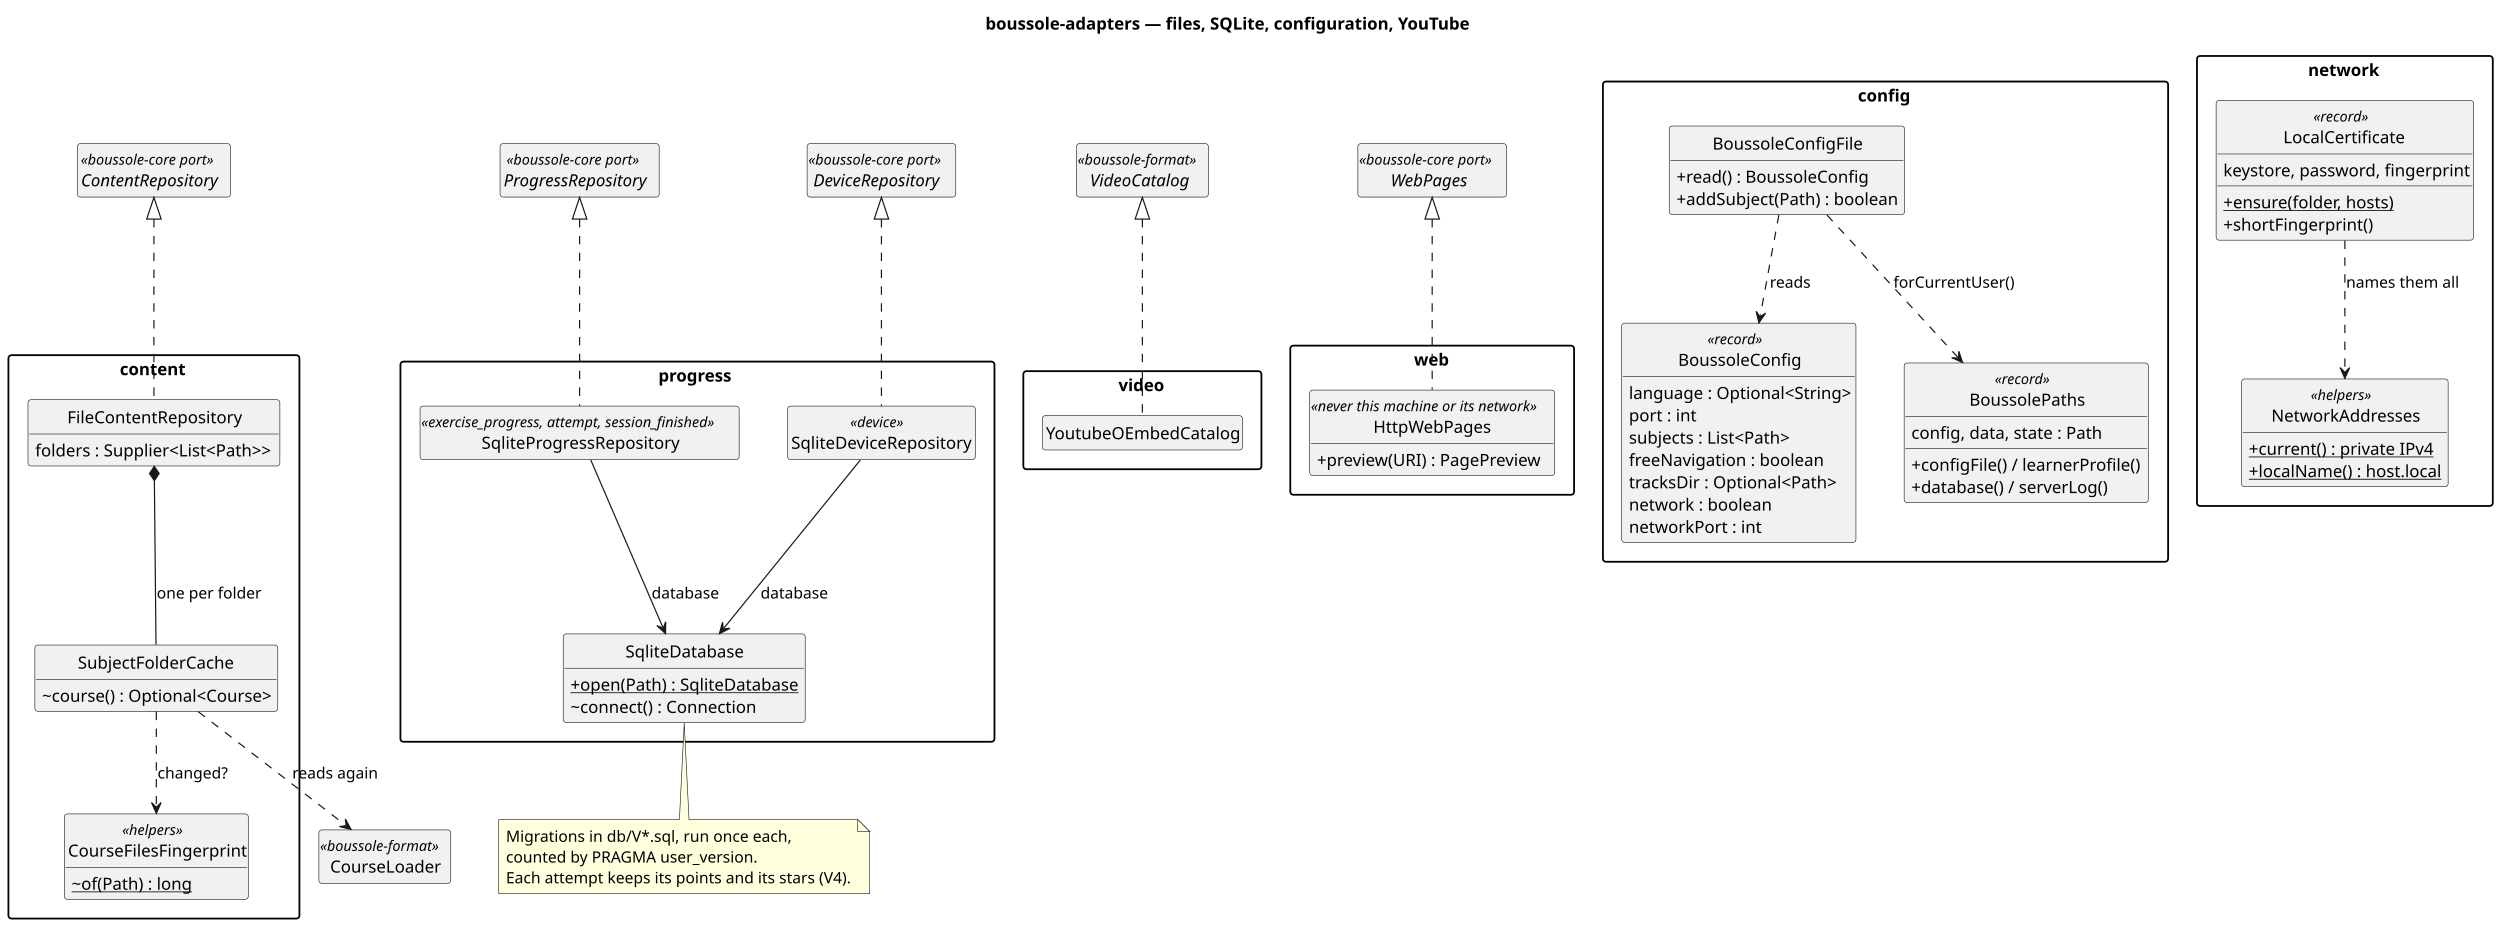
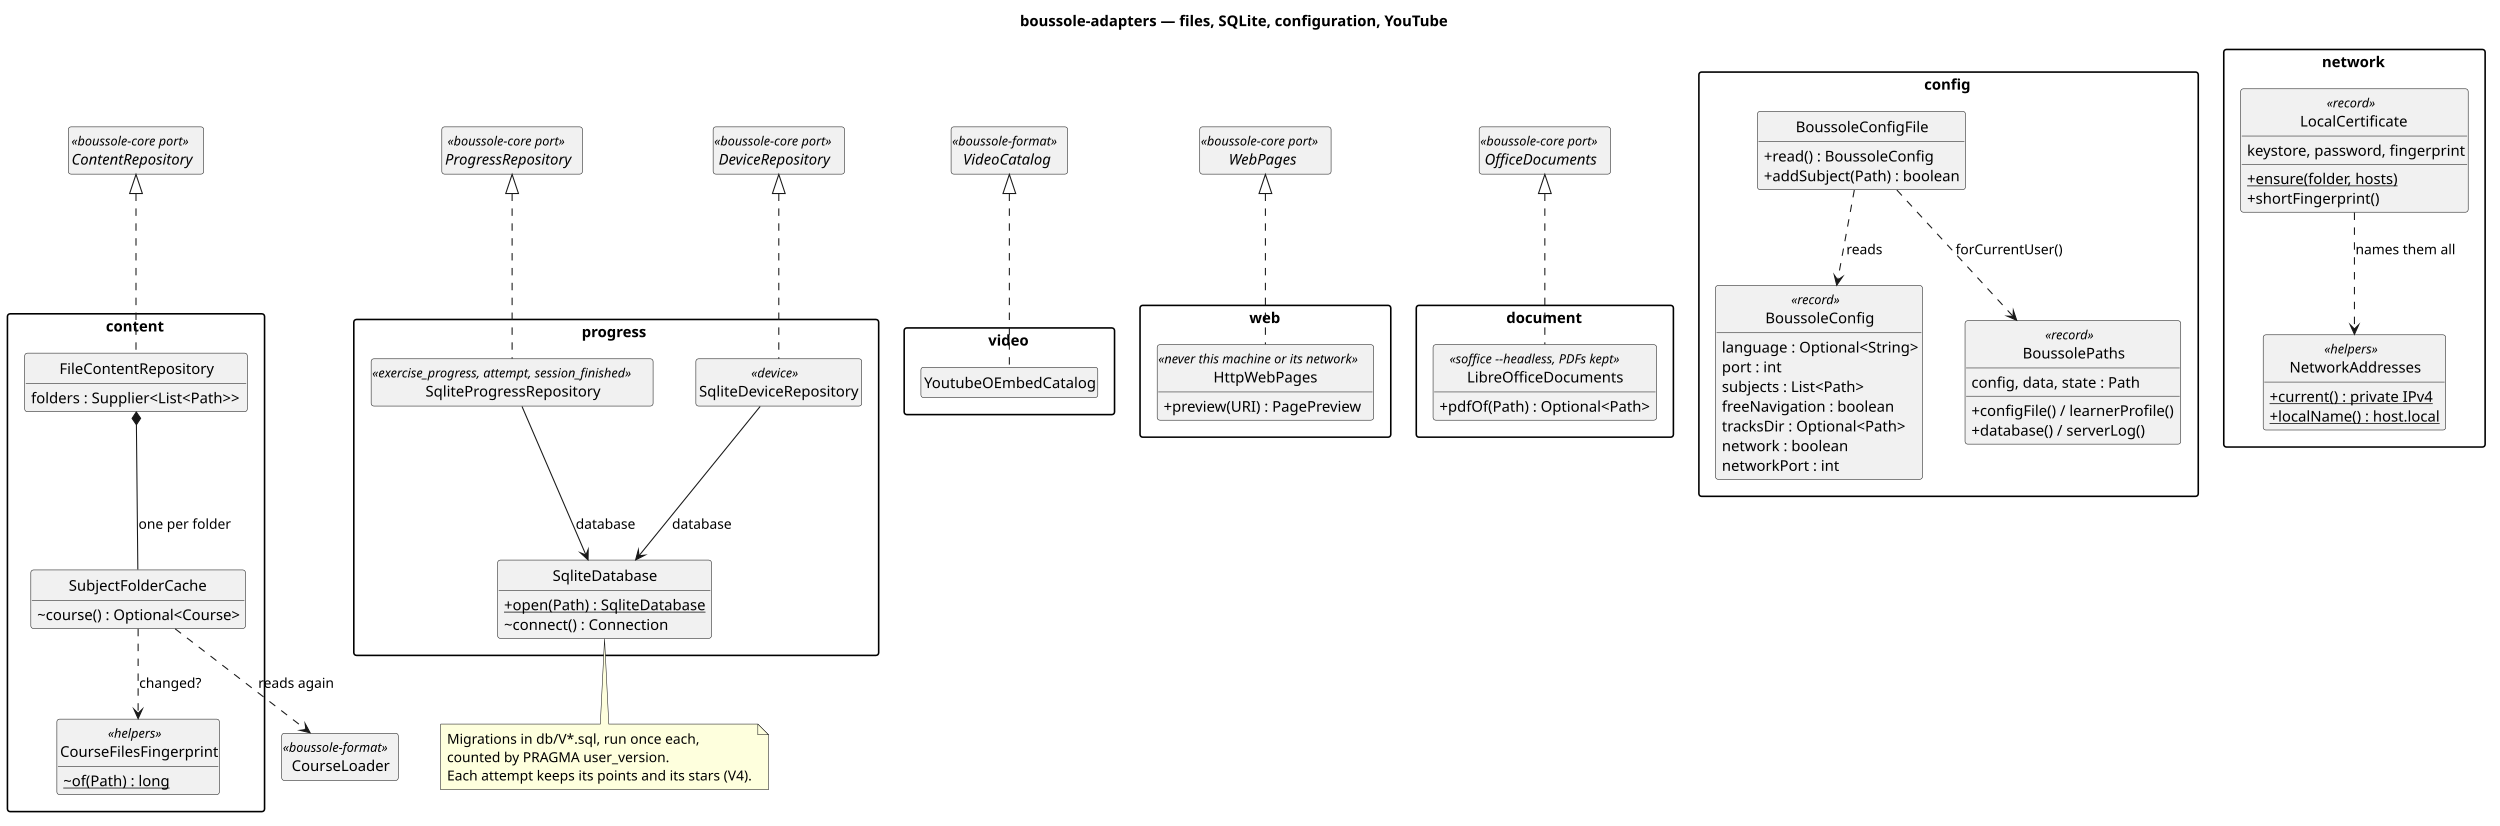
- <svg xmlns="http://www.w3.org/2000/svg" contentStyleType="text/css" data-diagram-type="CLASS" height="769px" preserveAspectRatio="none" style="width:2079px;height:769px;background:#FFFFFF;" version="1.1" viewBox="0 0 2079 769" width="2079px" zoomAndPan="magnify">
+ <svg xmlns="http://www.w3.org/2000/svg" contentStyleType="text/css" data-diagram-type="CLASS" height="777px" preserveAspectRatio="none" style="width:2353px;height:777px;background:#FFFFFF;" version="1.1" viewBox="0 0 2353 777" width="2353px" zoomAndPan="magnify">
  <defs />
  <g>
    <g class="title" data-source-line="7">
-       <text fill="#000000" font-family="sans-serif" font-size="14" font-weight="bold" lengthAdjust="spacing" textLength="426.06" x="819.47" y="24.616">boussole-adapters — files, SQLite, configuration, YouTube</text>
-     </g>
-     <g class="cluster" data-qualified-name="content" data-source-line="9" id="ent0002">
+       <text fill="#000000" font-family="sans-serif" font-size="14" font-weight="700" lengthAdjust="spacing" textLength="426.06" x="959.97" y="24.616">boussole-adapters — files, SQLite, configuration, YouTube</text>
+     </g>
+     <g class="cluster" data-qualified-name="content" data-source-line="9" id="ent0001">
      <rect fill="none" height="468.51" rx="2.5" ry="2.5" style="stroke:#000000;stroke-width:1.5;" width="242" x="7" y="295.374" />
-       <text fill="#000000" font-family="sans-serif" font-size="14" font-weight="bold" lengthAdjust="spacing" textLength="56.71" x="99.645" y="311.99">content</text>
-     </g>
-     <g class="cluster" data-qualified-name="progress" data-source-line="21" id="ent0006">
+       <text fill="#000000" font-family="sans-serif" font-size="14" font-weight="700" lengthAdjust="spacing" textLength="56.71" x="99.645" y="311.99">content</text>
+     </g>
+     <g class="cluster" data-qualified-name="progress" data-source-line="21" id="ent0005">
      <rect fill="none" height="316.14" rx="2.5" ry="2.5" style="stroke:#000000;stroke-width:1.5;" width="494" x="333" y="300.704" />
-       <text fill="#000000" font-family="sans-serif" font-size="14" font-weight="bold" lengthAdjust="spacing" textLength="64.974" x="547.513" y="317.32">progress</text>
-     </g>
-     <g class="cluster" data-qualified-name="config" data-source-line="30" id="ent0010">
-       <rect fill="none" height="399.35" rx="2.5" ry="2.5" style="stroke:#000000;stroke-width:1.5;" width="470" x="1333" y="67.804" />
-       <text fill="#000000" font-family="sans-serif" font-size="14" font-weight="bold" lengthAdjust="spacing" textLength="45.913" x="1545.044" y="84.42">config</text>
-     </g>
-     <g class="cluster" data-qualified-name="network" data-source-line="51" id="ent0014">
-       <rect fill="none" height="374.18" rx="2.5" ry="2.5" style="stroke:#000000;stroke-width:1.5;" width="246" x="1827" y="46.564" />
-       <text fill="#000000" font-family="sans-serif" font-size="14" font-weight="bold" lengthAdjust="spacing" textLength="61.218" x="1919.391" y="63.18">network</text>
-     </g>
-     <g class="cluster" data-qualified-name="video" data-source-line="63" id="ent0017">
+       <text fill="#000000" font-family="sans-serif" font-size="14" font-weight="700" lengthAdjust="spacing" textLength="64.974" x="547.513" y="317.32">progress</text>
+     </g>
+     <g class="cluster" data-qualified-name="config" data-source-line="30" id="ent0009">
+       <rect fill="none" height="399.35" rx="2.5" ry="2.5" style="stroke:#000000;stroke-width:1.5;" width="470" x="1599" y="67.804" />
+       <text fill="#000000" font-family="sans-serif" font-size="14" font-weight="700" lengthAdjust="spacing" textLength="45.913" x="1811.044" y="84.42">config</text>
+     </g>
+     <g class="cluster" data-qualified-name="network" data-source-line="51" id="ent0013">
+       <rect fill="none" height="374.18" rx="2.5" ry="2.5" style="stroke:#000000;stroke-width:1.5;" width="246" x="2093" y="46.564" />
+       <text fill="#000000" font-family="sans-serif" font-size="14" font-weight="700" lengthAdjust="spacing" textLength="61.218" x="2185.391" y="63.18">network</text>
+     </g>
+     <g class="cluster" data-qualified-name="video" data-source-line="63" id="ent0016">
      <rect fill="none" height="81.57" rx="2.5" ry="2.5" style="stroke:#000000;stroke-width:1.5;" width="198" x="851" y="308.654" />
-       <text fill="#000000" font-family="sans-serif" font-size="14" font-weight="bold" lengthAdjust="spacing" textLength="39.763" x="930.118" y="325.27">video</text>
-     </g>
-     <g class="cluster" data-qualified-name="web" data-source-line="67" id="ent0019">
+       <text fill="#000000" font-family="sans-serif" font-size="14" font-weight="700" lengthAdjust="spacing" textLength="39.763" x="930.118" y="325.27">video</text>
+     </g>
+     <g class="cluster" data-qualified-name="document" data-source-line="67" id="ent0018">
+       <rect fill="none" height="124.04" rx="2.5" ry="2.5" style="stroke:#000000;stroke-width:1.5;" width="242" x="1333" y="287.424" />
+       <text fill="#000000" font-family="sans-serif" font-size="14" font-weight="700" lengthAdjust="spacing" textLength="72.534" x="1417.733" y="304.04">document</text>
+     </g>
+     <g class="cluster" data-qualified-name="web" data-source-line="73" id="ent0020">
      <rect fill="none" height="124.04" rx="2.5" ry="2.5" style="stroke:#000000;stroke-width:1.5;" width="236" x="1073" y="287.424" />
-       <text fill="#000000" font-family="sans-serif" font-size="14" font-weight="bold" lengthAdjust="spacing" textLength="30.32" x="1175.84" y="304.04">web</text>
-     </g>
-     <g class="entity" data-qualified-name="content.FileContentRepository" data-source-line="10" id="ent0003">
+       <text fill="#000000" font-family="sans-serif" font-size="14" font-weight="700" lengthAdjust="spacing" textLength="30.32" x="1175.84" y="304.04">web</text>
+     </g>
+     <g class="entity" data-qualified-name="content.FileContentRepository" data-source-line="10" id="ent0002">
      <rect fill="#F1F1F1" height="55.128" rx="2.5" ry="2.5" style="stroke:#181818;stroke-width:0.5;" width="209.469" x="23.27" y="332.374" />
      <text fill="#000000" font-family="sans-serif" font-size="14" lengthAdjust="spacing" textLength="144.157" x="55.926" y="351.99">FileContentRepository</text>
      <line style="stroke:#181818;stroke-width:0.5;" x1="24.27" x2="231.739" y1="360.938" y2="360.938" />
      <text fill="#000000" font-family="sans-serif" font-size="14" lengthAdjust="spacing" textLength="197.469" x="29.27" y="379.554">folders : Supplier&lt;List&lt;Path&gt;&gt;</text>
    </g>
-     <g class="entity" data-qualified-name="content.SubjectFolderCache" data-source-line="13" id="ent0004">
+     <g class="entity" data-qualified-name="content.SubjectFolderCache" data-source-line="13" id="ent0003">
      <rect fill="#F1F1F1" height="55.128" rx="2.5" ry="2.5" style="stroke:#181818;stroke-width:0.5;" width="201.979" x="29.01" y="536.434" />
      <text fill="#000000" font-family="sans-serif" font-size="14" lengthAdjust="spacing" textLength="130.577" x="64.711" y="556.05">SubjectFolderCache</text>
      <line style="stroke:#181818;stroke-width:0.5;" x1="30.01" x2="229.989" y1="564.998" y2="564.998" />
      <text fill="#000000" font-family="sans-serif" font-size="14" lengthAdjust="spacing" textLength="189.979" x="35.01" y="583.614">~course() : Optional&lt;Course&gt;</text>
    </g>
-     <g class="entity" data-qualified-name="content.CourseFilesFingerprint" data-source-line="16" id="ent0005">
+     <g class="entity" data-qualified-name="content.CourseFilesFingerprint" data-source-line="16" id="ent0004">
      <rect fill="#F1F1F1" height="71.04" rx="2.5" ry="2.5" style="stroke:#181818;stroke-width:0.5;" width="152.944" x="53.53" y="676.844" />
      <text fill="#000000" font-family="sans-serif" font-size="12" font-style="italic" lengthAdjust="spacing" textLength="56.832" x="101.585" y="694.372">«helpers»</text>
      <text fill="#000000" font-family="sans-serif" font-size="14" lengthAdjust="spacing" textLength="146.944" x="56.53" y="712.372">CourseFilesFingerprint</text>
      <line style="stroke:#181818;stroke-width:0.5;" x1="54.53" x2="205.474" y1="721.32" y2="721.32" />
      <text fill="#000000" font-family="sans-serif" font-size="14" lengthAdjust="spacing" text-decoration="underline" textLength="98.98" x="59.53" y="739.936">~of(Path) : long</text>
    </g>
-     <g class="entity" data-qualified-name="progress.SqliteProgressRepository" data-source-line="22" id="ent0007">
+     <g class="entity" data-qualified-name="progress.SqliteProgressRepository" data-source-line="22" id="ent0006">
      <rect fill="#F1F1F1" height="44.476" rx="2.5" ry="2.5" style="stroke:#181818;stroke-width:0.5;" width="265.366" x="349.32" y="337.704" />
      <text fill="#000000" font-family="sans-serif" font-size="12" font-style="italic" lengthAdjust="spacing" textLength="263.366" x="350.32" y="355.232">«exercise_progress, attempt, session_finished»</text>
      <text fill="#000000" font-family="sans-serif" font-size="14" lengthAdjust="spacing" textLength="163.099" x="400.453" y="373.232">SqliteProgressRepository</text>
    </g>
-     <g class="entity" data-qualified-name="progress.SqliteDeviceRepository" data-source-line="23" id="ent0008">
+     <g class="entity" data-qualified-name="progress.SqliteDeviceRepository" data-source-line="23" id="ent0007">
      <rect fill="#F1F1F1" height="44.476" rx="2.5" ry="2.5" style="stroke:#181818;stroke-width:0.5;" width="156.107" x="654.95" y="337.704" />
      <text fill="#000000" font-family="sans-serif" font-size="12" font-style="italic" lengthAdjust="spacing" textLength="51.948" x="707.029" y="355.232">«device»</text>
      <text fill="#000000" font-family="sans-serif" font-size="14" lengthAdjust="spacing" textLength="150.107" x="657.95" y="373.232">SqliteDeviceRepository</text>
    </g>
-     <g class="entity" data-qualified-name="progress.SqliteDatabase" data-source-line="24" id="ent0009">
+     <g class="entity" data-qualified-name="progress.SqliteDatabase" data-source-line="24" id="ent0008">
      <rect fill="#F1F1F1" height="73.692" rx="2.5" ry="2.5" style="stroke:#181818;stroke-width:0.5;" width="201.223" x="468.39" y="527.154" />
      <text fill="#000000" font-family="sans-serif" font-size="14" lengthAdjust="spacing" textLength="97.818" x="520.093" y="546.77">SqliteDatabase</text>
      <line style="stroke:#181818;stroke-width:0.5;" x1="469.39" x2="668.613" y1="555.718" y2="555.718" />
      <text fill="#000000" font-family="sans-serif" font-size="14" lengthAdjust="spacing" text-decoration="underline" textLength="189.223" x="474.39" y="574.334">+open(Path) : SqliteDatabase</text>
      <text fill="#000000" font-family="sans-serif" font-size="14" lengthAdjust="spacing" textLength="154.601" x="474.39" y="592.898">~connect() : Connection</text>
    </g>
-     <g class="entity" data-qualified-name="config.BoussoleConfigFile" data-source-line="31" id="ent0011">
-       <rect fill="#F1F1F1" height="73.692" rx="2.5" ry="2.5" style="stroke:#181818;stroke-width:0.5;" width="195.721" x="1388.14" y="104.804" />
-       <text fill="#000000" font-family="sans-serif" font-size="14" lengthAdjust="spacing" textLength="123.76" x="1424.121" y="124.42">BoussoleConfigFile</text>
-       <line style="stroke:#181818;stroke-width:0.5;" x1="1389.14" x2="1582.861" y1="133.368" y2="133.368" />
-       <text fill="#000000" font-family="sans-serif" font-size="14" lengthAdjust="spacing" textLength="159.487" x="1394.14" y="151.984">+read() : BoussoleConfig</text>
-       <text fill="#000000" font-family="sans-serif" font-size="14" lengthAdjust="spacing" textLength="183.721" x="1394.14" y="170.548">+addSubject(Path) : boolean</text>
-     </g>
-     <g class="entity" data-qualified-name="config.BoussoleConfig" data-source-line="35" id="ent0012">
-       <rect fill="#F1F1F1" height="182.423" rx="2.5" ry="2.5" style="stroke:#181818;stroke-width:0.5;" width="194.783" x="1348.61" y="268.724" />
-       <text fill="#000000" font-family="sans-serif" font-size="12" font-style="italic" lengthAdjust="spacing" textLength="52.248" x="1419.878" y="286.252">«record»</text>
-       <text fill="#000000" font-family="sans-serif" font-size="14" lengthAdjust="spacing" textLength="100.968" x="1395.518" y="304.252">BoussoleConfig</text>
-       <line style="stroke:#181818;stroke-width:0.5;" x1="1349.61" x2="1542.393" y1="313.2" y2="313.2" />
-       <text fill="#000000" font-family="sans-serif" font-size="14" lengthAdjust="spacing" textLength="182.783" x="1354.61" y="331.816">language : Optional&lt;String&gt;</text>
-       <text fill="#000000" font-family="sans-serif" font-size="14" lengthAdjust="spacing" textLength="55.636" x="1354.61" y="350.38">port : int</text>
-       <text fill="#000000" font-family="sans-serif" font-size="14" lengthAdjust="spacing" textLength="135.673" x="1354.61" y="368.944">subjects : List&lt;Path&gt;</text>
-       <text fill="#000000" font-family="sans-serif" font-size="14" lengthAdjust="spacing" textLength="158.745" x="1354.61" y="387.508">freeNavigation : boolean</text>
-       <text fill="#000000" font-family="sans-serif" font-size="14" lengthAdjust="spacing" textLength="172.675" x="1354.61" y="406.072">tracksDir : Optional&lt;Path&gt;</text>
-       <text fill="#000000" font-family="sans-serif" font-size="14" lengthAdjust="spacing" textLength="116.494" x="1354.61" y="424.635">network : boolean</text>
-       <text fill="#000000" font-family="sans-serif" font-size="14" lengthAdjust="spacing" textLength="109.046" x="1354.61" y="443.199">networkPort : int</text>
-     </g>
-     <g class="entity" data-qualified-name="config.BoussolePaths" data-source-line="44" id="ent0013">
-       <rect fill="#F1F1F1" height="116.168" rx="2.5" ry="2.5" style="stroke:#181818;stroke-width:0.5;" width="203.029" x="1583.49" y="301.854" />
-       <text fill="#000000" font-family="sans-serif" font-size="12" font-style="italic" lengthAdjust="spacing" textLength="52.248" x="1658.88" y="319.382">«record»</text>
-       <text fill="#000000" font-family="sans-serif" font-size="14" lengthAdjust="spacing" textLength="94.612" x="1637.699" y="337.382">BoussolePaths</text>
-       <line style="stroke:#181818;stroke-width:0.5;" x1="1584.49" x2="1785.519" y1="346.33" y2="346.33" />
-       <text fill="#000000" font-family="sans-serif" font-size="14" lengthAdjust="spacing" textLength="158.633" x="1589.49" y="364.946">config, data, state : Path</text>
-       <line style="stroke:#181818;stroke-width:0.5;" x1="1584.49" x2="1785.519" y1="372.894" y2="372.894" />
-       <text fill="#000000" font-family="sans-serif" font-size="14" lengthAdjust="spacing" textLength="191.029" x="1589.49" y="391.51">+configFile() / learnerProfile()</text>
-       <text fill="#000000" font-family="sans-serif" font-size="14" lengthAdjust="spacing" textLength="163.701" x="1589.49" y="410.074">+database() / serverLog()</text>
-     </g>
-     <g class="entity" data-qualified-name="network.NetworkAddresses" data-source-line="52" id="ent0015">
-       <rect fill="#F1F1F1" height="89.604" rx="2.5" ry="2.5" style="stroke:#181818;stroke-width:0.5;" width="171.754" x="1864.12" y="315.134" />
-       <text fill="#000000" font-family="sans-serif" font-size="12" font-style="italic" lengthAdjust="spacing" textLength="56.832" x="1921.581" y="332.662">«helpers»</text>
-       <text fill="#000000" font-family="sans-serif" font-size="14" lengthAdjust="spacing" textLength="122.303" x="1888.845" y="350.662">NetworkAddresses</text>
-       <line style="stroke:#181818;stroke-width:0.5;" x1="1865.12" x2="2034.873" y1="359.61" y2="359.61" />
-       <text fill="#000000" font-family="sans-serif" font-size="14" lengthAdjust="spacing" text-decoration="underline" textLength="153.705" x="1870.12" y="378.226">+current() : private IPv4</text>
-       <text fill="#000000" font-family="sans-serif" font-size="14" lengthAdjust="spacing" text-decoration="underline" textLength="159.754" x="1870.12" y="396.79">+localName() : host.local</text>
-     </g>
-     <g class="entity" data-qualified-name="network.LocalCertificate" data-source-line="56" id="ent0016">
-       <rect fill="#F1F1F1" height="116.168" rx="2.5" ry="2.5" style="stroke:#181818;stroke-width:0.5;" width="214.131" x="1842.93" y="83.564" />
-       <text fill="#000000" font-family="sans-serif" font-size="12" font-style="italic" lengthAdjust="spacing" textLength="52.248" x="1923.871" y="101.092">«record»</text>
-       <text fill="#000000" font-family="sans-serif" font-size="14" lengthAdjust="spacing" textLength="102.424" x="1898.784" y="119.092">LocalCertificate</text>
-       <line style="stroke:#181818;stroke-width:0.5;" x1="1843.93" x2="2056.061" y1="128.04" y2="128.04" />
-       <text fill="#000000" font-family="sans-serif" font-size="14" lengthAdjust="spacing" textLength="202.131" x="1848.93" y="146.656">keystore, password, fingerprint</text>
-       <line style="stroke:#181818;stroke-width:0.5;" x1="1843.93" x2="2056.061" y1="154.604" y2="154.604" />
-       <text fill="#000000" font-family="sans-serif" font-size="14" lengthAdjust="spacing" text-decoration="underline" textLength="142.142" x="1848.93" y="173.22">+ensure(folder, hosts)</text>
-       <text fill="#000000" font-family="sans-serif" font-size="14" lengthAdjust="spacing" textLength="122.528" x="1848.93" y="191.784">+shortFingerprint()</text>
-     </g>
-     <g class="entity" data-qualified-name="video.YoutubeOEmbedCatalog" data-source-line="64" id="ent0018">
+     <g class="entity" data-qualified-name="config.BoussoleConfigFile" data-source-line="31" id="ent0010">
+       <rect fill="#F1F1F1" height="73.692" rx="2.5" ry="2.5" style="stroke:#181818;stroke-width:0.5;" width="195.721" x="1654.14" y="104.804" />
+       <text fill="#000000" font-family="sans-serif" font-size="14" lengthAdjust="spacing" textLength="123.76" x="1690.121" y="124.42">BoussoleConfigFile</text>
+       <line style="stroke:#181818;stroke-width:0.5;" x1="1655.14" x2="1848.861" y1="133.368" y2="133.368" />
+       <text fill="#000000" font-family="sans-serif" font-size="14" lengthAdjust="spacing" textLength="159.487" x="1660.14" y="151.984">+read() : BoussoleConfig</text>
+       <text fill="#000000" font-family="sans-serif" font-size="14" lengthAdjust="spacing" textLength="183.721" x="1660.14" y="170.548">+addSubject(Path) : boolean</text>
+     </g>
+     <g class="entity" data-qualified-name="config.BoussoleConfig" data-source-line="35" id="ent0011">
+       <rect fill="#F1F1F1" height="182.423" rx="2.5" ry="2.5" style="stroke:#181818;stroke-width:0.5;" width="194.783" x="1614.61" y="268.724" />
+       <text fill="#000000" font-family="sans-serif" font-size="12" font-style="italic" lengthAdjust="spacing" textLength="52.248" x="1685.878" y="286.252">«record»</text>
+       <text fill="#000000" font-family="sans-serif" font-size="14" lengthAdjust="spacing" textLength="100.968" x="1661.518" y="304.252">BoussoleConfig</text>
+       <line style="stroke:#181818;stroke-width:0.5;" x1="1615.61" x2="1808.393" y1="313.2" y2="313.2" />
+       <text fill="#000000" font-family="sans-serif" font-size="14" lengthAdjust="spacing" textLength="182.783" x="1620.61" y="331.816">language : Optional&lt;String&gt;</text>
+       <text fill="#000000" font-family="sans-serif" font-size="14" lengthAdjust="spacing" textLength="55.636" x="1620.61" y="350.38">port : int</text>
+       <text fill="#000000" font-family="sans-serif" font-size="14" lengthAdjust="spacing" textLength="135.673" x="1620.61" y="368.944">subjects : List&lt;Path&gt;</text>
+       <text fill="#000000" font-family="sans-serif" font-size="14" lengthAdjust="spacing" textLength="158.745" x="1620.61" y="387.508">freeNavigation : boolean</text>
+       <text fill="#000000" font-family="sans-serif" font-size="14" lengthAdjust="spacing" textLength="172.675" x="1620.61" y="406.072">tracksDir : Optional&lt;Path&gt;</text>
+       <text fill="#000000" font-family="sans-serif" font-size="14" lengthAdjust="spacing" textLength="116.494" x="1620.61" y="424.635">network : boolean</text>
+       <text fill="#000000" font-family="sans-serif" font-size="14" lengthAdjust="spacing" textLength="109.046" x="1620.61" y="443.199">networkPort : int</text>
+     </g>
+     <g class="entity" data-qualified-name="config.BoussolePaths" data-source-line="44" id="ent0012">
+       <rect fill="#F1F1F1" height="116.168" rx="2.5" ry="2.5" style="stroke:#181818;stroke-width:0.5;" width="203.029" x="1849.49" y="301.854" />
+       <text fill="#000000" font-family="sans-serif" font-size="12" font-style="italic" lengthAdjust="spacing" textLength="52.248" x="1924.88" y="319.382">«record»</text>
+       <text fill="#000000" font-family="sans-serif" font-size="14" lengthAdjust="spacing" textLength="94.612" x="1903.699" y="337.382">BoussolePaths</text>
+       <line style="stroke:#181818;stroke-width:0.5;" x1="1850.49" x2="2051.519" y1="346.33" y2="346.33" />
+       <text fill="#000000" font-family="sans-serif" font-size="14" lengthAdjust="spacing" textLength="158.633" x="1855.49" y="364.946">config, data, state : Path</text>
+       <line style="stroke:#181818;stroke-width:0.5;" x1="1850.49" x2="2051.519" y1="372.894" y2="372.894" />
+       <text fill="#000000" font-family="sans-serif" font-size="14" lengthAdjust="spacing" textLength="191.029" x="1855.49" y="391.51">+configFile() / learnerProfile()</text>
+       <text fill="#000000" font-family="sans-serif" font-size="14" lengthAdjust="spacing" textLength="163.701" x="1855.49" y="410.074">+database() / serverLog()</text>
+     </g>
+     <g class="entity" data-qualified-name="network.NetworkAddresses" data-source-line="52" id="ent0014">
+       <rect fill="#F1F1F1" height="89.604" rx="2.5" ry="2.5" style="stroke:#181818;stroke-width:0.5;" width="171.754" x="2130.12" y="315.134" />
+       <text fill="#000000" font-family="sans-serif" font-size="12" font-style="italic" lengthAdjust="spacing" textLength="56.832" x="2187.581" y="332.662">«helpers»</text>
+       <text fill="#000000" font-family="sans-serif" font-size="14" lengthAdjust="spacing" textLength="122.303" x="2154.845" y="350.662">NetworkAddresses</text>
+       <line style="stroke:#181818;stroke-width:0.5;" x1="2131.12" x2="2300.874" y1="359.61" y2="359.61" />
+       <text fill="#000000" font-family="sans-serif" font-size="14" lengthAdjust="spacing" text-decoration="underline" textLength="153.705" x="2136.12" y="378.226">+current() : private IPv4</text>
+       <text fill="#000000" font-family="sans-serif" font-size="14" lengthAdjust="spacing" text-decoration="underline" textLength="159.754" x="2136.12" y="396.79">+localName() : host.local</text>
+     </g>
+     <g class="entity" data-qualified-name="network.LocalCertificate" data-source-line="56" id="ent0015">
+       <rect fill="#F1F1F1" height="116.168" rx="2.5" ry="2.5" style="stroke:#181818;stroke-width:0.5;" width="214.131" x="2108.93" y="83.564" />
+       <text fill="#000000" font-family="sans-serif" font-size="12" font-style="italic" lengthAdjust="spacing" textLength="52.248" x="2189.871" y="101.092">«record»</text>
+       <text fill="#000000" font-family="sans-serif" font-size="14" lengthAdjust="spacing" textLength="102.424" x="2164.784" y="119.092">LocalCertificate</text>
+       <line style="stroke:#181818;stroke-width:0.5;" x1="2109.93" x2="2322.061" y1="128.04" y2="128.04" />
+       <text fill="#000000" font-family="sans-serif" font-size="14" lengthAdjust="spacing" textLength="202.131" x="2114.93" y="146.656">keystore, password, fingerprint</text>
+       <line style="stroke:#181818;stroke-width:0.5;" x1="2109.93" x2="2322.061" y1="154.604" y2="154.604" />
+       <text fill="#000000" font-family="sans-serif" font-size="14" lengthAdjust="spacing" text-decoration="underline" textLength="142.142" x="2114.93" y="173.22">+ensure(folder, hosts)</text>
+       <text fill="#000000" font-family="sans-serif" font-size="14" lengthAdjust="spacing" textLength="122.528" x="2114.93" y="191.784">+shortFingerprint()</text>
+     </g>
+     <g class="entity" data-qualified-name="video.YoutubeOEmbedCatalog" data-source-line="64" id="ent0017">
      <rect fill="#F1F1F1" height="28.564" rx="2.5" ry="2.5" style="stroke:#181818;stroke-width:0.5;" width="166.481" x="866.76" y="345.654" />
      <text fill="#000000" font-family="sans-serif" font-size="14" lengthAdjust="spacing" textLength="160.481" x="869.76" y="365.27">YoutubeOEmbedCatalog</text>
    </g>
-     <g class="entity" data-qualified-name="web.HttpWebPages" data-source-line="68" id="ent0020">
+     <g class="entity" data-qualified-name="document.LibreOfficeDocuments" data-source-line="68" id="ent0019">
+       <rect fill="#F1F1F1" height="71.04" rx="2.5" ry="2.5" style="stroke:#181818;stroke-width:0.5;" width="210.393" x="1348.8" y="324.424" />
+       <text fill="#000000" font-family="sans-serif" font-size="12" font-style="italic" lengthAdjust="spacing" textLength="179.413" x="1364.29" y="341.952">«soffice --headless, PDFs kept»</text>
+       <text fill="#000000" font-family="sans-serif" font-size="14" lengthAdjust="spacing" textLength="146.509" x="1380.742" y="359.952">LibreOfficeDocuments</text>
+       <line style="stroke:#181818;stroke-width:0.5;" x1="1349.8" x2="1558.193" y1="368.9" y2="368.9" />
+       <text fill="#000000" font-family="sans-serif" font-size="14" lengthAdjust="spacing" textLength="198.393" x="1354.8" y="387.516">+pdfOf(Path) : Optional&lt;Path&gt;</text>
+     </g>
+     <g class="entity" data-qualified-name="web.HttpWebPages" data-source-line="74" id="ent0021">
      <rect fill="#F1F1F1" height="71.04" rx="2.5" ry="2.5" style="stroke:#181818;stroke-width:0.5;" width="203.721" x="1089.14" y="324.424" />
      <text fill="#000000" font-family="sans-serif" font-size="12" font-style="italic" lengthAdjust="spacing" textLength="201.721" x="1090.14" y="341.952">«never this machine or its network»</text>
      <text fill="#000000" font-family="sans-serif" font-size="14" lengthAdjust="spacing" textLength="97.86" x="1142.071" y="359.952">HttpWebPages</text>
      <line style="stroke:#181818;stroke-width:0.5;" x1="1090.14" x2="1291.861" y1="368.9" y2="368.9" />
      <text fill="#000000" font-family="sans-serif" font-size="14" lengthAdjust="spacing" textLength="187.235" x="1095.14" y="387.516">+preview(URI) : PagePreview</text>
    </g>
-     <g class="entity" data-qualified-name="ContentRepository" data-source-line="73" id="ent0021">
+     <g class="entity" data-qualified-name="ContentRepository" data-source-line="79" id="ent0022">
      <rect fill="#F1F1F1" height="44.476" rx="2.5" ry="2.5" style="stroke:#181818;stroke-width:0.5;" width="127.366" x="64.32" y="119.404" />
      <text fill="#000000" font-family="sans-serif" font-size="12" font-style="italic" lengthAdjust="spacing" textLength="121.609" x="67.198" y="136.932">«boussole-core port»</text>
      <text fill="#000000" font-family="sans-serif" font-size="14" font-style="italic" lengthAdjust="spacing" textLength="121.366" x="67.32" y="154.932">ContentRepository</text>
    </g>
-     <g class="entity" data-qualified-name="ProgressRepository" data-source-line="74" id="ent0022">
+     <g class="entity" data-qualified-name="ProgressRepository" data-source-line="80" id="ent0023">
      <rect fill="#F1F1F1" height="44.476" rx="2.5" ry="2.5" style="stroke:#181818;stroke-width:0.5;" width="132.321" x="415.84" y="119.404" />
      <text fill="#000000" font-family="sans-serif" font-size="12" font-style="italic" lengthAdjust="spacing" textLength="121.609" x="421.196" y="136.932">«boussole-core port»</text>
      <text fill="#000000" font-family="sans-serif" font-size="14" font-style="italic" lengthAdjust="spacing" textLength="126.322" x="418.84" y="154.932">ProgressRepository</text>
    </g>
-     <g class="entity" data-qualified-name="DeviceRepository" data-source-line="75" id="ent0023">
+     <g class="entity" data-qualified-name="DeviceRepository" data-source-line="81" id="ent0024">
      <rect fill="#F1F1F1" height="44.476" rx="2.5" ry="2.5" style="stroke:#181818;stroke-width:0.5;" width="123.609" x="671.2" y="119.404" />
      <text fill="#000000" font-family="sans-serif" font-size="12" font-style="italic" lengthAdjust="spacing" textLength="121.609" x="672.2" y="136.932">«boussole-core port»</text>
      <text fill="#000000" font-family="sans-serif" font-size="14" font-style="italic" lengthAdjust="spacing" textLength="113.33" x="676.34" y="154.932">DeviceRepository</text>
    </g>
-     <g class="entity" data-qualified-name="VideoCatalog" data-source-line="76" id="ent0024">
+     <g class="entity" data-qualified-name="VideoCatalog" data-source-line="82" id="ent0025">
      <rect fill="#F1F1F1" height="44.476" rx="2.5" ry="2.5" style="stroke:#181818;stroke-width:0.5;" width="109.689" x="895.16" y="119.404" />
      <text fill="#000000" font-family="sans-serif" font-size="12" font-style="italic" lengthAdjust="spacing" textLength="107.689" x="896.16" y="136.932">«boussole-format»</text>
      <text fill="#000000" font-family="sans-serif" font-size="14" font-style="italic" lengthAdjust="spacing" textLength="87.22" x="906.394" y="154.932">VideoCatalog</text>
    </g>
-     <g class="entity" data-qualified-name="WebPages" data-source-line="77" id="ent0025">
+     <g class="entity" data-qualified-name="WebPages" data-source-line="83" id="ent0026">
      <rect fill="#F1F1F1" height="44.476" rx="2.5" ry="2.5" style="stroke:#181818;stroke-width:0.5;" width="123.609" x="1129.2" y="119.404" />
      <text fill="#000000" font-family="sans-serif" font-size="12" font-style="italic" lengthAdjust="spacing" textLength="121.609" x="1130.2" y="136.932">«boussole-core port»</text>
      <text fill="#000000" font-family="sans-serif" font-size="14" font-style="italic" lengthAdjust="spacing" textLength="69.104" x="1156.453" y="154.932">WebPages</text>
    </g>
-     <g class="entity" data-qualified-name="CourseLoader" data-source-line="78" id="ent0026">
+     <g class="entity" data-qualified-name="OfficeDocuments" data-source-line="84" id="ent0027">
+       <rect fill="#F1F1F1" height="44.476" rx="2.5" ry="2.5" style="stroke:#181818;stroke-width:0.5;" width="123.609" x="1392.2" y="119.404" />
+       <text fill="#000000" font-family="sans-serif" font-size="12" font-style="italic" lengthAdjust="spacing" textLength="121.609" x="1393.2" y="136.932">«boussole-core port»</text>
+       <text fill="#000000" font-family="sans-serif" font-size="14" font-style="italic" lengthAdjust="spacing" textLength="113.498" x="1397.256" y="154.932">OfficeDocuments</text>
+     </g>
+     <g class="entity" data-qualified-name="CourseLoader" data-source-line="85" id="ent0028">
      <rect fill="#F1F1F1" height="44.476" rx="2.5" ry="2.5" style="stroke:#181818;stroke-width:0.5;" width="109.689" x="265.16" y="690.124" />
      <text fill="#000000" font-family="sans-serif" font-size="12" font-style="italic" lengthAdjust="spacing" textLength="107.689" x="266.16" y="707.652">«boussole-format»</text>
      <text fill="#000000" font-family="sans-serif" font-size="14" lengthAdjust="spacing" textLength="90.958" x="274.526" y="725.652">CourseLoader</text>
    </g>
-     <g class="entity" data-qualified-name="GMN40" data-source-line="95" id="ent0041">
+     <g class="entity" data-qualified-name="GMN43" data-source-line="103" id="ent0044">
      <path d="M414.74,681.504 L414.74,743.218 A0,0 0 0 0 414.74,743.218 L723.261,743.218 A0,0 0 0 0 723.261,743.218 L723.261,691.504 L713.261,681.504 L573,681.504 L569,601.174 L565,681.504 L414.74,681.504 A0,0 0 0 0 414.74,681.504" fill="#FEFFDD" style="stroke:#181818;stroke-width:0.5;" />
      <path d="M713.261,681.504 L713.261,691.504 L723.261,691.504 L713.261,681.504" fill="#FEFFDD" style="stroke:#181818;stroke-width:0.5;" />
      <text fill="#000000" font-family="sans-serif" font-size="13" lengthAdjust="spacing" textLength="235.04" x="420.74" y="700.076">Migrations in db/V*.sql, run once each,</text>
      <text fill="#000000" font-family="sans-serif" font-size="13" lengthAdjust="spacing" textLength="209.183" x="420.74" y="717.314">counted by PRAGMA user_version.</text>
      <text fill="#000000" font-family="sans-serif" font-size="13" lengthAdjust="spacing" textLength="287.521" x="420.74" y="734.552">Each attempt keeps its points and its stars (V4).</text>
    </g>
-     <g class="link" data-entity-1="ent0021" data-entity-2="ent0003" data-link-type="extension" data-source-line="80" id="lnk27">
-       <path codeLine="80" d="M128,182.174 C128,221.924 128,288.724 128,332.134" fill="none" id="ContentRepository-backto-FileContentRepository" style="stroke:#181818;stroke-width:1;stroke-dasharray:7,7;" />
-       <polygon fill="none" points="128,164.174,122,182.174,134,182.174,128,164.174" style="stroke:#181818;stroke-width:1;" />
-     </g>
-     <g class="link" data-entity-1="ent0025" data-entity-2="ent0020" data-link-type="extension" data-source-line="81" id="lnk28">
-       <path codeLine="81" d="M1191,182.174 C1191,219.574 1191,278.854 1191,324.014" fill="none" id="WebPages-backto-HttpWebPages" style="stroke:#181818;stroke-width:1;stroke-dasharray:7,7;" />
-       <polygon fill="none" points="1191,164.174,1185,182.174,1197,182.174,1191,164.174" style="stroke:#181818;stroke-width:1;" />
-     </g>
-     <g class="link" data-entity-1="ent0003" data-entity-2="ent0004" data-link-type="composition" data-source-line="82" id="lnk29">
-       <path codeLine="82" d="M128.388,399.773 C128.768,438.413 129.35,497.344 129.73,536.054" fill="none" id="FileContentRepository-backto-SubjectFolderCache" style="stroke:#181818;stroke-width:1;" />
-       <polygon fill="#181818" points="128.27,387.774,124.329,393.813,128.388,399.773,132.329,393.734,128.27,387.774" style="stroke:#181818;stroke-width:1;" />
+     <g class="link" data-entity-1="ent0022" data-entity-2="ent0002" data-link-type="extension" data-source-line="87" id="lnk29">
+       <path codeLine="87" d="M128,182.174 C128,221.924 128,288.724 128,332.134" fill="none" id="ContentRepository-backto-FileContentRepository" style="stroke:#181818;stroke-width:1;stroke-dasharray:7,7;" />
+       <polygon fill="none" points="128,164.174,122,182.174,134,182.174,128,164.174" style="stroke:#181818;stroke-width:1;stroke-linejoin:miter;stroke-miterlimit:10;" />
+     </g>
+     <g class="link" data-entity-1="ent0026" data-entity-2="ent0021" data-link-type="extension" data-source-line="88" id="lnk30">
+       <path codeLine="88" d="M1191,182.174 C1191,219.574 1191,278.854 1191,324.014" fill="none" id="WebPages-backto-HttpWebPages" style="stroke:#181818;stroke-width:1;stroke-dasharray:7,7;" />
+       <polygon fill="none" points="1191,164.174,1185,182.174,1197,182.174,1191,164.174" style="stroke:#181818;stroke-width:1;stroke-linejoin:miter;stroke-miterlimit:10;" />
+     </g>
+     <g class="link" data-entity-1="ent0027" data-entity-2="ent0019" data-link-type="extension" data-source-line="89" id="lnk31">
+       <path codeLine="89" d="M1454,182.174 C1454,219.574 1454,278.854 1454,324.014" fill="none" id="OfficeDocuments-backto-LibreOfficeDocuments" style="stroke:#181818;stroke-width:1;stroke-dasharray:7,7;" />
+       <polygon fill="none" points="1454,164.174,1448,182.174,1460,182.174,1454,164.174" style="stroke:#181818;stroke-width:1;stroke-linejoin:miter;stroke-miterlimit:10;" />
+     </g>
+     <g class="link" data-entity-1="ent0002" data-entity-2="ent0003" data-link-type="composition" data-source-line="90" id="lnk32">
+       <path codeLine="90" d="M128.388,399.773 C128.768,438.413 129.35,497.344 129.73,536.054" fill="none" id="FileContentRepository-backto-SubjectFolderCache" style="stroke:#181818;stroke-width:1;" />
+       <polygon fill="#181818" points="128.27,387.774,124.329,393.813,128.388,399.773,132.329,393.734,128.27,387.774" style="stroke:#181818;stroke-width:1;stroke-linejoin:miter;stroke-miterlimit:10;" />
      <text fill="#000000" font-family="sans-serif" font-size="13" lengthAdjust="spacing" textLength="85.215" x="130.35" y="497.726">one per folder</text>
    </g>
-     <g class="link" data-entity-1="ent0004" data-entity-2="ent0005" data-link-type="dependency" data-source-line="83" id="lnk30">
-       <path codeLine="83" d="M130,591.844 C130,615.614 130,644.454 130,670.394" fill="none" id="SubjectFolderCache-to-CourseFilesFingerprint" style="stroke:#181818;stroke-width:1;stroke-dasharray:7,7;" />
-       <polygon fill="#181818" points="130,676.394,134,667.394,130,671.394,126,667.394,130,676.394" style="stroke:#181818;stroke-width:1;" />
+     <g class="link" data-entity-1="ent0003" data-entity-2="ent0004" data-link-type="dependency" data-source-line="91" id="lnk33">
+       <path codeLine="91" d="M130,591.844 C130,615.614 130,645.454 130,671.394" fill="none" id="SubjectFolderCache-to-CourseFilesFingerprint" style="stroke:#181818;stroke-width:1;stroke-dasharray:7,7;" />
+       <polygon fill="#181818" points="130,676.394,134,667.394,130,671.394,126,667.394,130,676.394" style="stroke:#181818;stroke-width:1;stroke-linejoin:miter;stroke-miterlimit:10;" />
      <text fill="#000000" font-family="sans-serif" font-size="13" lengthAdjust="spacing" textLength="58.292" x="131" y="647.416">changed?</text>
    </g>
-     <g class="link" data-entity-1="ent0004" data-entity-2="ent0026" data-link-type="dependency" data-source-line="84" id="lnk31">
-       <path codeLine="84" d="M164.85,591.844 C201.38,619.984 253.317,659.992 287.117,686.032" fill="none" id="SubjectFolderCache-to-CourseLoader" style="stroke:#181818;stroke-width:1;stroke-dasharray:7,7;" />
-       <polygon fill="#181818" points="291.87,689.694,287.182,681.033,287.909,686.642,282.299,687.37,291.87,689.694" style="stroke:#181818;stroke-width:1;" />
+     <g class="link" data-entity-1="ent0003" data-entity-2="ent0028" data-link-type="dependency" data-source-line="92" id="lnk34">
+       <path codeLine="92" d="M164.85,591.844 C201.38,619.984 254.109,660.602 287.909,686.642" fill="none" id="SubjectFolderCache-to-CourseLoader" style="stroke:#181818;stroke-width:1;stroke-dasharray:7,7;" />
+       <polygon fill="#181818" points="291.87,689.694,287.182,681.033,287.909,686.642,282.299,687.37,291.87,689.694" style="stroke:#181818;stroke-width:1;stroke-linejoin:miter;stroke-miterlimit:10;" />
      <text fill="#000000" font-family="sans-serif" font-size="13" lengthAdjust="spacing" textLength="69.667" x="243.02" y="647.416">reads again</text>
    </g>
-     <g class="link" data-entity-1="ent0022" data-entity-2="ent0007" data-link-type="extension" data-source-line="85" id="lnk32">
-       <path codeLine="85" d="M482,182.174 C482,223.634 482,296.104 482,337.494" fill="none" id="ProgressRepository-backto-SqliteProgressRepository" style="stroke:#181818;stroke-width:1;stroke-dasharray:7,7;" />
-       <polygon fill="none" points="482,164.174,476,182.174,488,182.174,482,164.174" style="stroke:#181818;stroke-width:1;" />
-     </g>
-     <g class="link" data-entity-1="ent0007" data-entity-2="ent0009" data-link-type="dependency" data-source-line="86" id="lnk33">
-       <path codeLine="86" d="M491.31,382.564 C506.17,417.074 533.038,479.473 551.098,521.433" fill="none" id="SqliteProgressRepository-to-SqliteDatabase" style="stroke:#181818;stroke-width:1;" />
-       <polygon fill="#181818" points="553.47,526.944,553.586,517.096,551.493,522.351,546.238,520.259,553.47,526.944" style="stroke:#181818;stroke-width:1;" />
+     <g class="link" data-entity-1="ent0023" data-entity-2="ent0006" data-link-type="extension" data-source-line="93" id="lnk35">
+       <path codeLine="93" d="M482,182.174 C482,223.634 482,296.104 482,337.494" fill="none" id="ProgressRepository-backto-SqliteProgressRepository" style="stroke:#181818;stroke-width:1;stroke-dasharray:7,7;" />
+       <polygon fill="none" points="482,164.174,476,182.174,488,182.174,482,164.174" style="stroke:#181818;stroke-width:1;stroke-linejoin:miter;stroke-miterlimit:10;" />
+     </g>
+     <g class="link" data-entity-1="ent0006" data-entity-2="ent0008" data-link-type="dependency" data-source-line="94" id="lnk36">
+       <path codeLine="94" d="M491.31,382.564 C506.17,417.074 533.433,480.391 551.493,522.351" fill="none" id="SqliteProgressRepository-to-SqliteDatabase" style="stroke:#181818;stroke-width:1;" />
+       <polygon fill="#181818" points="553.47,526.944,553.586,517.096,551.493,522.351,546.238,520.259,553.47,526.944" style="stroke:#181818;stroke-width:1;stroke-linejoin:miter;stroke-miterlimit:10;" />
      <text fill="#000000" font-family="sans-serif" font-size="13" lengthAdjust="spacing" textLength="54.808" x="541.86" y="497.726">database</text>
    </g>
-     <g class="link" data-entity-1="ent0023" data-entity-2="ent0008" data-link-type="extension" data-source-line="87" id="lnk34">
-       <path codeLine="87" d="M733,182.174 C733,223.634 733,296.104 733,337.494" fill="none" id="DeviceRepository-backto-SqliteDeviceRepository" style="stroke:#181818;stroke-width:1;stroke-dasharray:7,7;" />
-       <polygon fill="none" points="733,164.174,727,182.174,739,182.174,733,164.174" style="stroke:#181818;stroke-width:1;" />
-     </g>
-     <g class="link" data-entity-1="ent0008" data-entity-2="ent0009" data-link-type="dependency" data-source-line="88" id="lnk35">
-       <path codeLine="88" d="M715.45,382.564 C687.44,417.074 636.101,480.325 602.051,522.285" fill="none" id="SqliteDeviceRepository-to-SqliteDatabase" style="stroke:#181818;stroke-width:1;" />
-       <polygon fill="#181818" points="598.27,526.944,607.047,522.476,601.421,523.061,600.835,517.435,598.27,526.944" style="stroke:#181818;stroke-width:1;" />
+     <g class="link" data-entity-1="ent0024" data-entity-2="ent0007" data-link-type="extension" data-source-line="95" id="lnk37">
+       <path codeLine="95" d="M733,182.174 C733,223.634 733,296.104 733,337.494" fill="none" id="DeviceRepository-backto-SqliteDeviceRepository" style="stroke:#181818;stroke-width:1;stroke-dasharray:7,7;" />
+       <polygon fill="none" points="733,164.174,727,182.174,739,182.174,733,164.174" style="stroke:#181818;stroke-width:1;stroke-linejoin:miter;stroke-miterlimit:10;" />
+     </g>
+     <g class="link" data-entity-1="ent0007" data-entity-2="ent0008" data-link-type="dependency" data-source-line="96" id="lnk38">
+       <path codeLine="96" d="M715.45,382.564 C687.44,417.074 635.471,481.101 601.421,523.061" fill="none" id="SqliteDeviceRepository-to-SqliteDatabase" style="stroke:#181818;stroke-width:1;" />
+       <polygon fill="#181818" points="598.27,526.944,607.047,522.476,601.421,523.061,600.835,517.435,598.27,526.944" style="stroke:#181818;stroke-width:1;stroke-linejoin:miter;stroke-miterlimit:10;" />
      <text fill="#000000" font-family="sans-serif" font-size="13" lengthAdjust="spacing" textLength="54.808" x="632.49" y="497.726">database</text>
    </g>
-     <g class="link" data-entity-1="ent0016" data-entity-2="ent0015" data-link-type="dependency" data-source-line="89" id="lnk36">
-       <path codeLine="89" d="M1950,200.044 C1950,235.964 1950,275.534 1950,308.664" fill="none" id="LocalCertificate-to-NetworkAddresses" style="stroke:#181818;stroke-width:1;stroke-dasharray:7,7;" />
-       <polygon fill="#181818" points="1950,314.664,1954,305.664,1950,309.664,1946,305.664,1950,314.664" style="stroke:#181818;stroke-width:1;" />
-       <text fill="#000000" font-family="sans-serif" font-size="13" lengthAdjust="spacing" textLength="91.871" x="1951" y="239.296">names them all</text>
-     </g>
-     <g class="link" data-entity-1="ent0024" data-entity-2="ent0018" data-link-type="extension" data-source-line="90" id="lnk37">
-       <path codeLine="90" d="M950,182.174 C950,226.524 950,308.934 950,345.394" fill="none" id="VideoCatalog-backto-YoutubeOEmbedCatalog" style="stroke:#181818;stroke-width:1;stroke-dasharray:7,7;" />
-       <polygon fill="none" points="950,164.174,944,182.174,956,182.174,950,164.174" style="stroke:#181818;stroke-width:1;" />
-     </g>
-     <g class="link" data-entity-1="ent0011" data-entity-2="ent0012" data-link-type="dependency" data-source-line="91" id="lnk38">
-       <path codeLine="91" d="M1479.3,178.844 C1474.77,203.384 1469.651,231.054 1463.821,262.574" fill="none" id="BoussoleConfigFile-to-BoussoleConfig" style="stroke:#181818;stroke-width:1;stroke-dasharray:7,7;" />
-       <polygon fill="#181818" points="1462.73,268.474,1468.3,260.351,1463.639,263.557,1460.434,258.897,1462.73,268.474" style="stroke:#181818;stroke-width:1;" />
-       <text fill="#000000" font-family="sans-serif" font-size="13" lengthAdjust="spacing" textLength="33.254" x="1471.76" y="239.296">reads</text>
-     </g>
-     <g class="link" data-entity-1="ent0011" data-entity-2="ent0013" data-link-type="dependency" data-source-line="92" id="lnk39">
-       <path codeLine="92" d="M1519.31,178.844 C1550.07,212.284 1592.207,258.089 1628.017,297.009" fill="none" id="BoussoleConfigFile-to-BoussolePaths" style="stroke:#181818;stroke-width:1;stroke-dasharray:7,7;" />
-       <polygon fill="#181818" points="1632.08,301.424,1628.93,292.092,1628.695,297.744,1623.043,297.509,1632.08,301.424" style="stroke:#181818;stroke-width:1;" />
-       <text fill="#000000" font-family="sans-serif" font-size="13" lengthAdjust="spacing" textLength="99.151" x="1574.59" y="239.296">forCurrentUser()</text>
+     <g class="link" data-entity-1="ent0015" data-entity-2="ent0014" data-link-type="dependency" data-source-line="97" id="lnk39">
+       <path codeLine="97" d="M2216,200.044 C2216,235.964 2216,276.534 2216,309.664" fill="none" id="LocalCertificate-to-NetworkAddresses" style="stroke:#181818;stroke-width:1;stroke-dasharray:7,7;" />
+       <polygon fill="#181818" points="2216,314.664,2220,305.664,2216,309.664,2212,305.664,2216,314.664" style="stroke:#181818;stroke-width:1;stroke-linejoin:miter;stroke-miterlimit:10;" />
+       <text fill="#000000" font-family="sans-serif" font-size="13" lengthAdjust="spacing" textLength="91.871" x="2217" y="239.296">names them all</text>
+     </g>
+     <g class="link" data-entity-1="ent0025" data-entity-2="ent0017" data-link-type="extension" data-source-line="98" id="lnk40">
+       <path codeLine="98" d="M950,182.174 C950,226.524 950,308.934 950,345.394" fill="none" id="VideoCatalog-backto-YoutubeOEmbedCatalog" style="stroke:#181818;stroke-width:1;stroke-dasharray:7,7;" />
+       <polygon fill="none" points="950,164.174,944,182.174,956,182.174,950,164.174" style="stroke:#181818;stroke-width:1;stroke-linejoin:miter;stroke-miterlimit:10;" />
+     </g>
+     <g class="link" data-entity-1="ent0010" data-entity-2="ent0011" data-link-type="dependency" data-source-line="99" id="lnk41">
+       <path codeLine="99" d="M1745.3,178.844 C1740.77,203.384 1735.469,232.037 1729.639,263.557" fill="none" id="BoussoleConfigFile-to-BoussoleConfig" style="stroke:#181818;stroke-width:1;stroke-dasharray:7,7;" />
+       <polygon fill="#181818" points="1728.73,268.474,1734.3,260.351,1729.639,263.557,1726.434,258.897,1728.73,268.474" style="stroke:#181818;stroke-width:1;stroke-linejoin:miter;stroke-miterlimit:10;" />
+       <text fill="#000000" font-family="sans-serif" font-size="13" lengthAdjust="spacing" textLength="33.254" x="1737.76" y="239.296">reads</text>
+     </g>
+     <g class="link" data-entity-1="ent0010" data-entity-2="ent0012" data-link-type="dependency" data-source-line="100" id="lnk42">
+       <path codeLine="100" d="M1785.31,178.844 C1816.07,212.284 1858.884,258.824 1894.695,297.744" fill="none" id="BoussoleConfigFile-to-BoussolePaths" style="stroke:#181818;stroke-width:1;stroke-dasharray:7,7;" />
+       <polygon fill="#181818" points="1898.08,301.424,1894.93,292.092,1894.695,297.744,1889.043,297.509,1898.08,301.424" style="stroke:#181818;stroke-width:1;stroke-linejoin:miter;stroke-miterlimit:10;" />
+       <text fill="#000000" font-family="sans-serif" font-size="13" lengthAdjust="spacing" textLength="99.151" x="1840.59" y="239.296">forCurrentUser()</text>
    </g>
  </g>
</svg>
